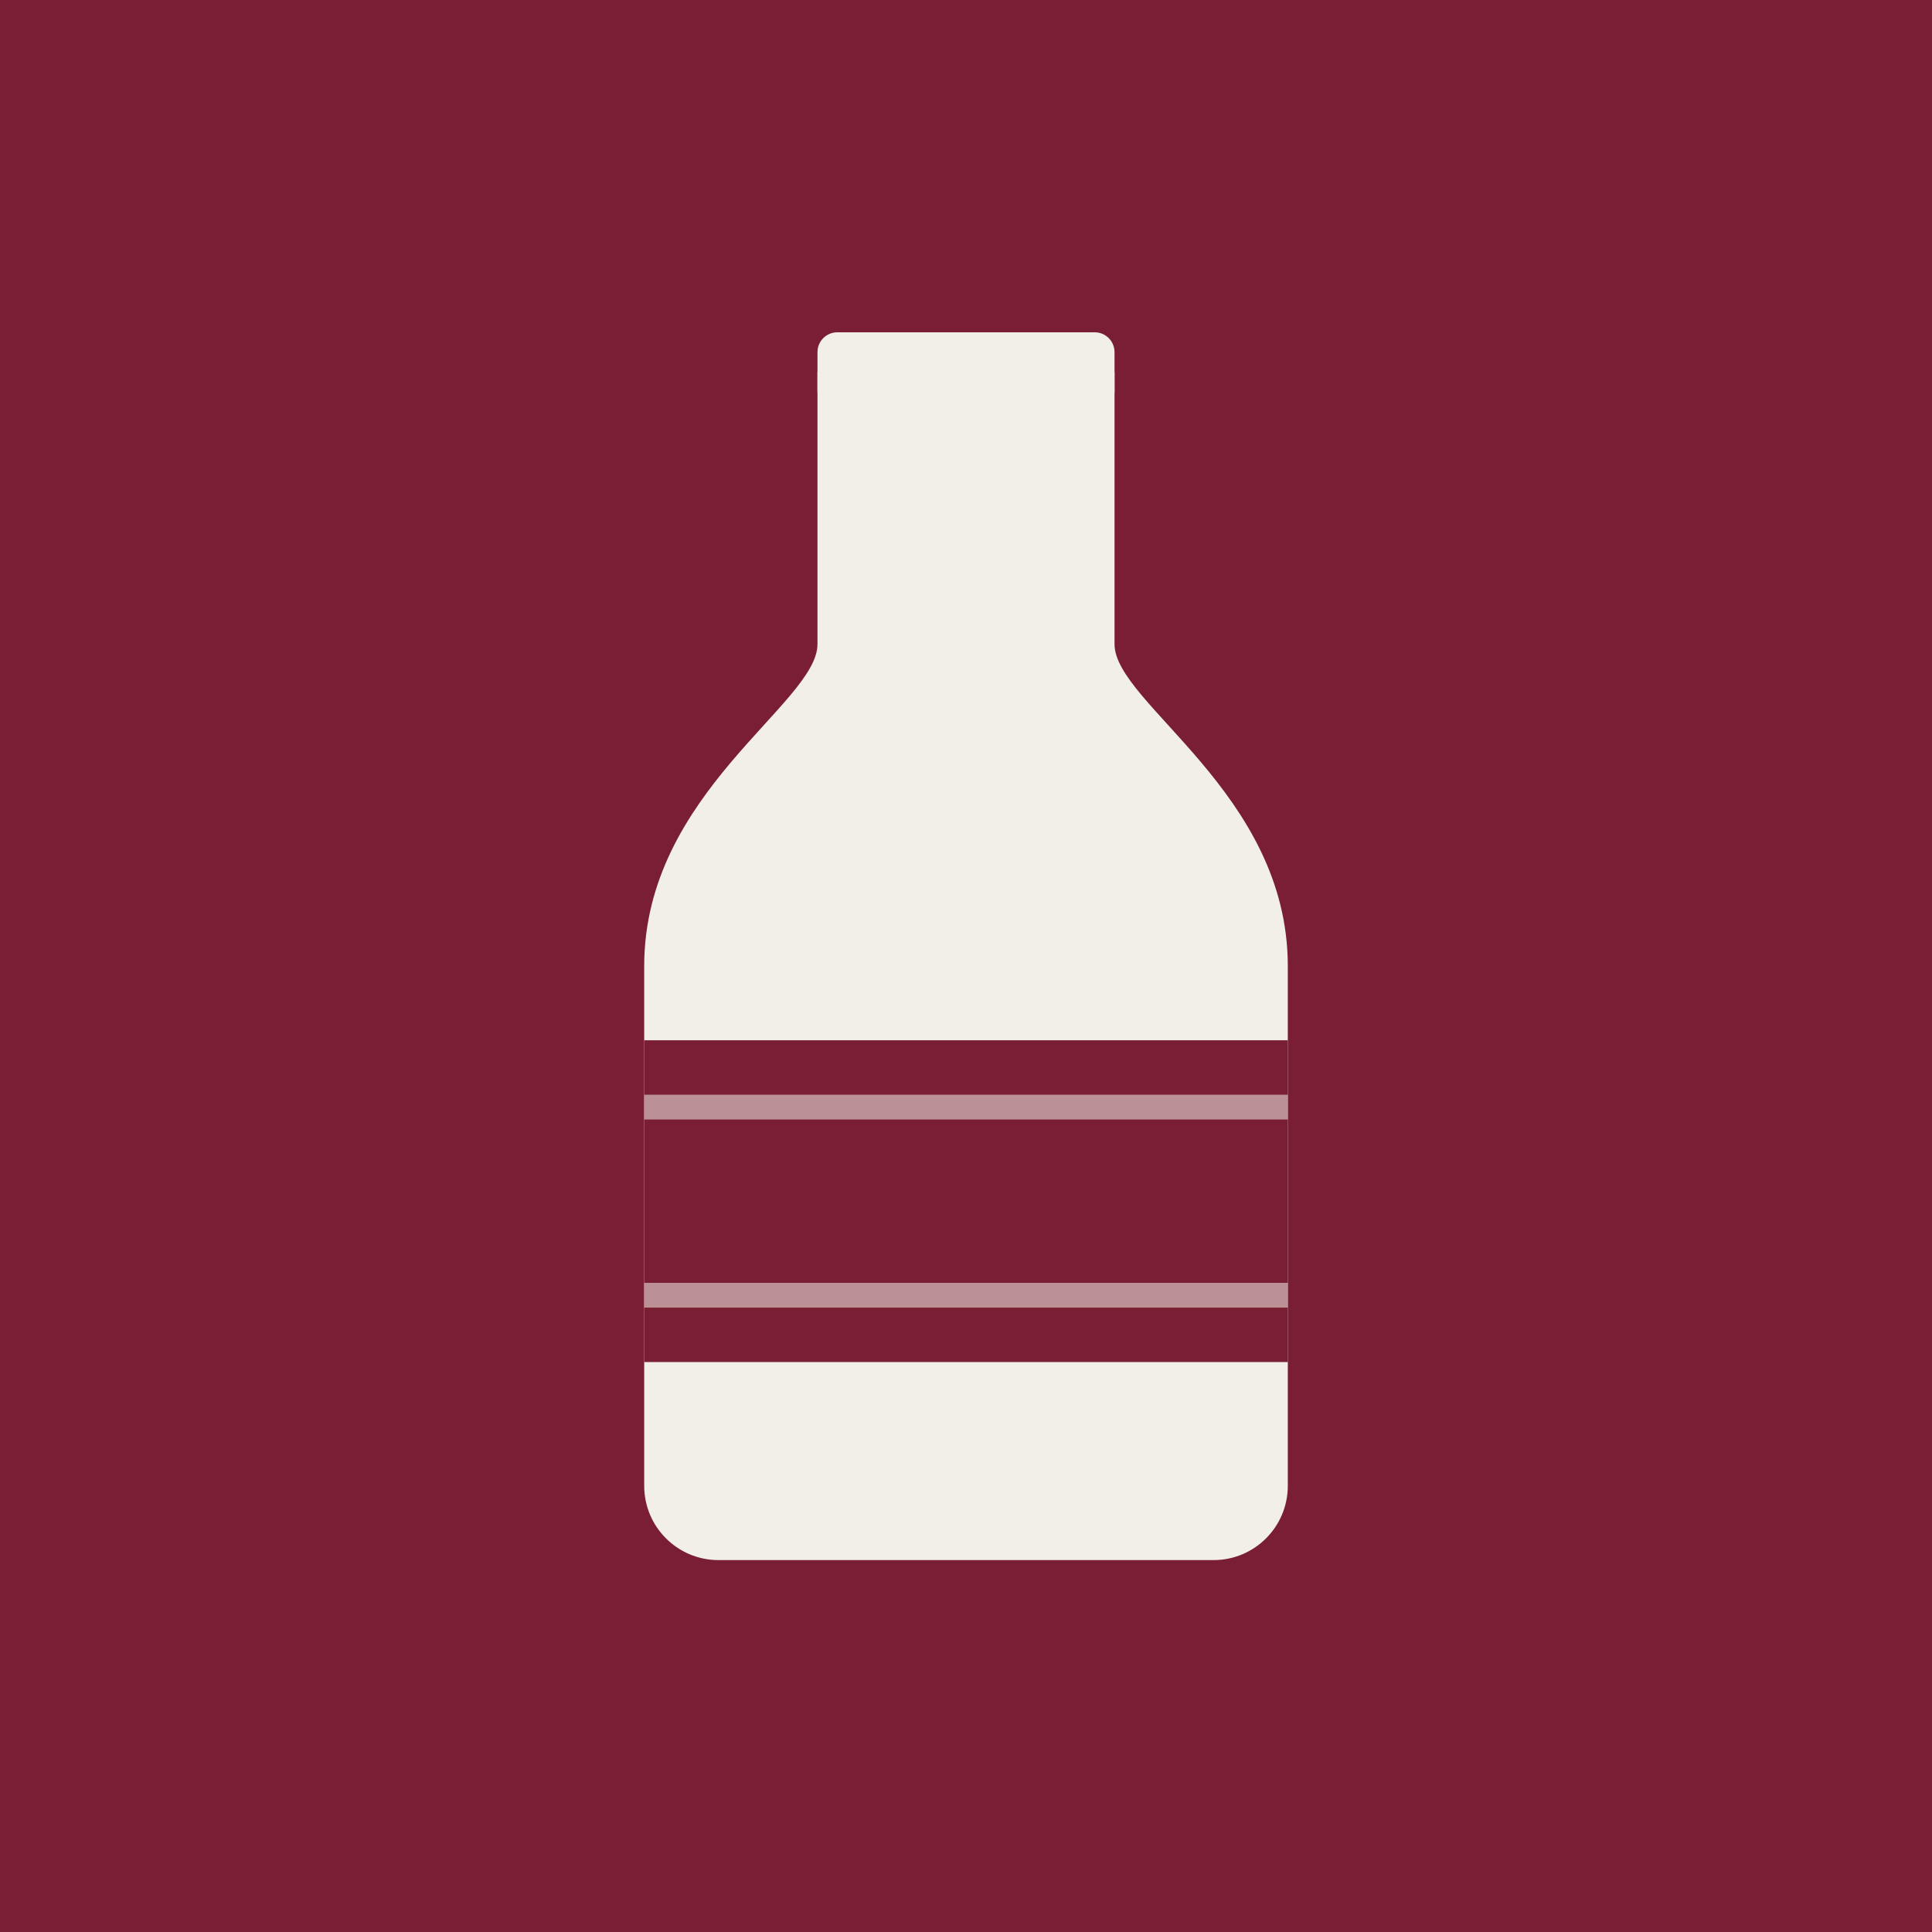
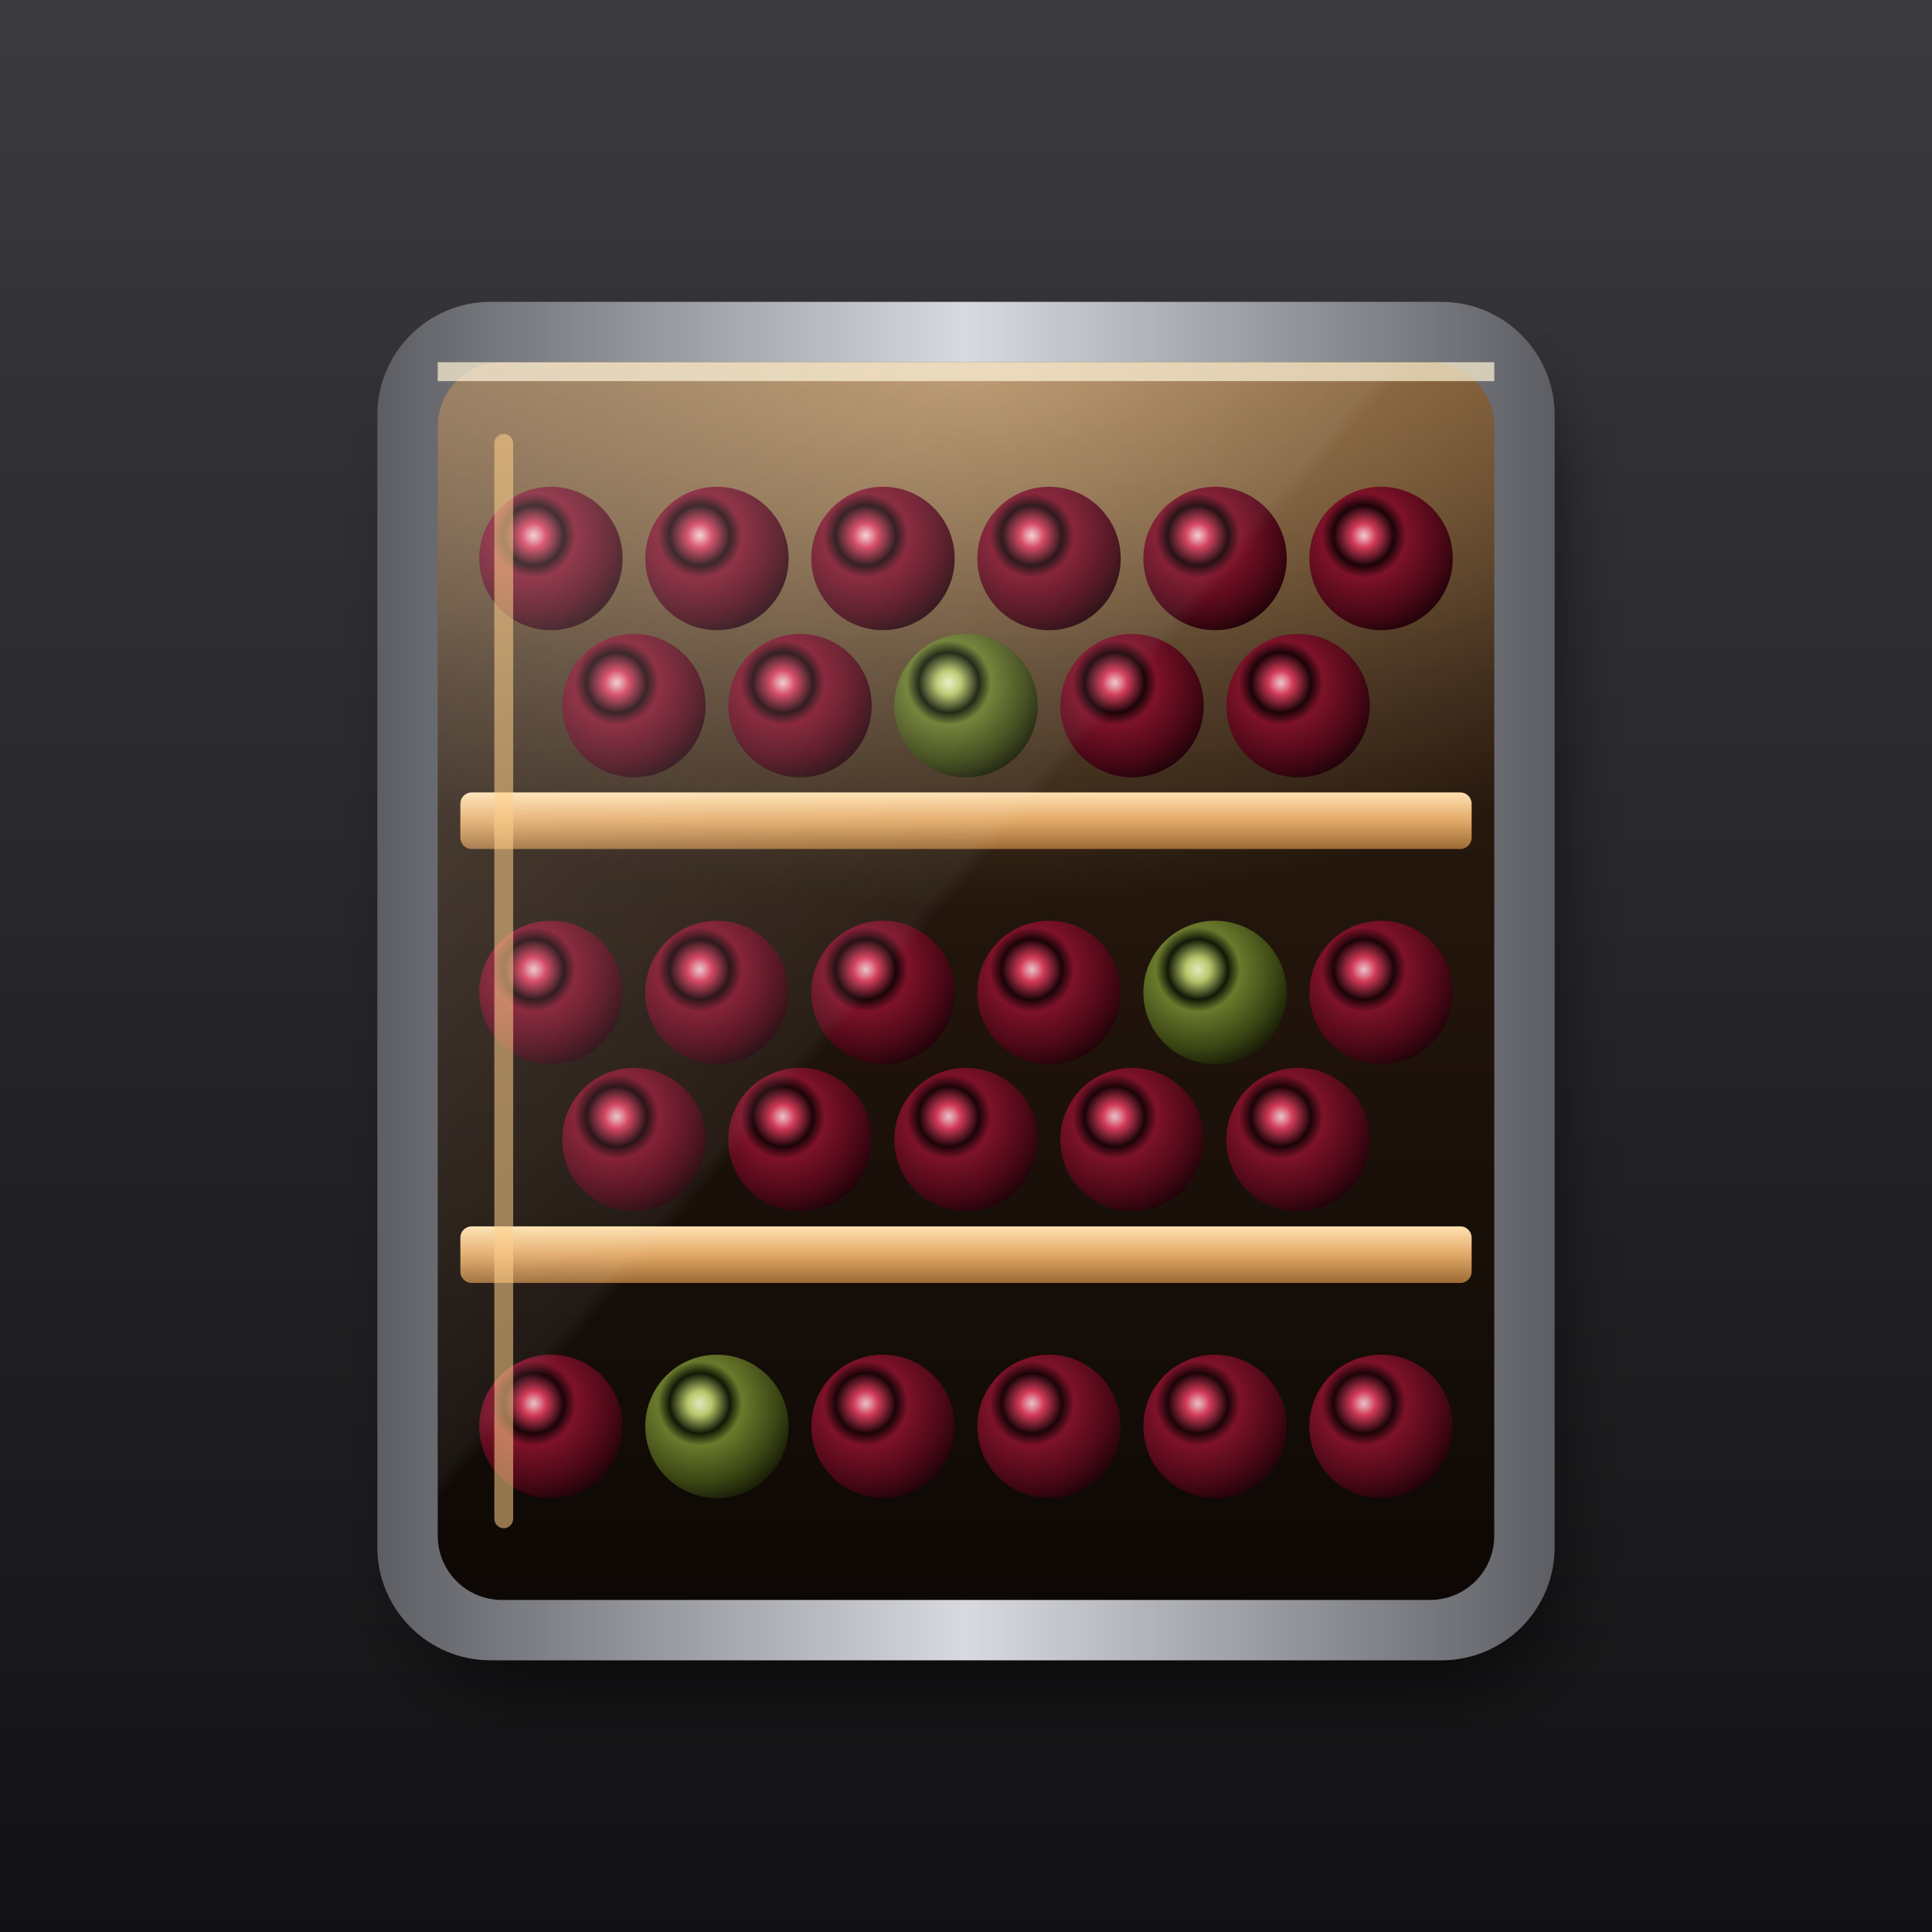
- <svg xmlns="http://www.w3.org/2000/svg" viewBox="0 0 32 32">
-   <rect width="32" height="32" fill="#7a1f33" />
-   <g transform="translate(16 16) scale(0.82) translate(-16 -16)">
-     <path d="M13 4h6v5.5c0 1.2 3.5 3 3.5 6.5v10.5a1.5 1.5 0 0 1-1.5 1.5H11a1.5 1.5 0 0 1-1.5-1.5V16c0-3.5 3.5-5.3 3.5-6.5Z" fill="#f2efe8" />
-     <rect x="9.5" y="17.5" width="13" height="6.5" fill="#7a1f33" />
-     <rect x="9.5" y="18.6" width="13" height="0.5" fill="#f2efe8" opacity=".55" />
-     <rect x="9.5" y="22.4" width="13" height="0.5" fill="#f2efe8" opacity=".55" />
-     <rect x="13" y="3.2" width="6" height="1.6" rx=".4" fill="#f2efe8" />
-   </g>
+ <svg xmlns="http://www.w3.org/2000/svg" viewBox="0 0 1024 1024">
+   <defs>
+     <linearGradient id="bg" x1="0" y1="0" x2="0" y2="1">
+       <stop offset="0" stop-color="#3a3a3f" />
+       <stop offset="1" stop-color="#121214" />
+     </linearGradient>
+     <linearGradient id="frame" x1="0" x2="1">
+       <stop offset="0" stop-color="#5d5e63" />
+       <stop offset=".5" stop-color="#d9dadf" />
+       <stop offset="1" stop-color="#5d5e63" />
+     </linearGradient>
+     <linearGradient id="inner" x1="0" y1="0" x2="0" y2="1">
+       <stop offset="0" stop-color="#5a3a1c" />
+       <stop offset=".25" stop-color="#2a1a0e" />
+       <stop offset="1" stop-color="#0d0805" />
+     </linearGradient>
+     <linearGradient id="rail" x1="0" y1="0" x2="0" y2="1">
+       <stop offset="0" stop-color="#ffe1b0" />
+       <stop offset=".5" stop-color="#e2a967" />
+       <stop offset="1" stop-color="#9c6a35" />
+     </linearGradient>
+     <radialGradient id="gr" cx=".38" cy=".34" r=".7">
+       <stop offset="0" stop-color="#ffd5dd" stop-opacity=".9" />
+       <stop offset=".12" stop-color="#d23a58" />
+       <stop offset=".3" stop-color="#1a0408" />
+       <stop offset=".42" stop-color="#7d1229" />
+       <stop offset=".78" stop-color="#4b0816" />
+       <stop offset="1" stop-color="#22030a" />
+     </radialGradient>
+     <radialGradient id="gw" cx=".38" cy=".34" r=".7">
+       <stop offset="0" stop-color="#f6ffd2" stop-opacity=".9" />
+       <stop offset=".12" stop-color="#b7c76a" />
+       <stop offset=".3" stop-color="#121806" />
+       <stop offset=".42" stop-color="#6a7a2c" />
+       <stop offset=".78" stop-color="#3b4614" />
+       <stop offset="1" stop-color="#181d06" />
+     </radialGradient>
+     <linearGradient id="refl" x1="0" y1="0" x2="1" y2="1">
+       <stop offset="0" stop-color="#fff" stop-opacity=".22" />
+       <stop offset=".45" stop-color="#fff" stop-opacity=".05" />
+       <stop offset=".46" stop-color="#fff" stop-opacity="0" />
+     </linearGradient>
+     <radialGradient id="lamp" cx=".5" cy="0" r=".9">
+       <stop offset="0" stop-color="#ffd59a" stop-opacity=".55" />
+       <stop offset="1" stop-color="#ffd59a" stop-opacity="0" />
+     </radialGradient>
+     <filter id="sh" x="-20%" y="-20%" width="140%" height="140%">
+       <feGaussianBlur stdDeviation="20" />
+     </filter>
+   </defs>
+   <rect width="1024" height="1024" fill="url(#bg)" />
+   <rect x="222" y="196" width="600" height="700" rx="56" fill="#000" opacity=".6" filter="url(#sh)" />
+   <rect x="200" y="160" width="624" height="720" rx="60" fill="url(#frame)" />
+   <rect x="232" y="192" width="560" height="656" rx="34" fill="url(#inner)" />
+   <rect x="232" y="192" width="560" height="320" rx="34" fill="url(#lamp)" />
+   <rect x="232" y="192" width="560" height="10" fill="#fff3d6" opacity=".7" />
+   <circle cx="292" cy="296" r="38" fill="url(#gr)" />
+   <circle cx="380" cy="296" r="38" fill="url(#gr)" />
+   <circle cx="468" cy="296" r="38" fill="url(#gr)" />
+   <circle cx="556" cy="296" r="38" fill="url(#gr)" />
+   <circle cx="644" cy="296" r="38" fill="url(#gr)" />
+   <circle cx="732" cy="296" r="38" fill="url(#gr)" />
+   <circle cx="336" cy="374" r="38" fill="url(#gr)" />
+   <circle cx="424" cy="374" r="38" fill="url(#gr)" />
+   <circle cx="512" cy="374" r="38" fill="url(#gw)" />
+   <circle cx="600" cy="374" r="38" fill="url(#gr)" />
+   <circle cx="688" cy="374" r="38" fill="url(#gr)" />
+   <rect x="244" y="420" width="536" height="30" rx="6" fill="url(#rail)" />
+   <circle cx="292" cy="526" r="38" fill="url(#gr)" />
+   <circle cx="380" cy="526" r="38" fill="url(#gr)" />
+   <circle cx="468" cy="526" r="38" fill="url(#gr)" />
+   <circle cx="556" cy="526" r="38" fill="url(#gr)" />
+   <circle cx="644" cy="526" r="38" fill="url(#gw)" />
+   <circle cx="732" cy="526" r="38" fill="url(#gr)" />
+   <circle cx="336" cy="604" r="38" fill="url(#gr)" />
+   <circle cx="424" cy="604" r="38" fill="url(#gr)" />
+   <circle cx="512" cy="604" r="38" fill="url(#gr)" />
+   <circle cx="600" cy="604" r="38" fill="url(#gr)" />
+   <circle cx="688" cy="604" r="38" fill="url(#gr)" />
+   <rect x="244" y="650" width="536" height="30" rx="6" fill="url(#rail)" />
+   <circle cx="292" cy="756" r="38" fill="url(#gr)" />
+   <circle cx="380" cy="756" r="38" fill="url(#gw)" />
+   <circle cx="468" cy="756" r="38" fill="url(#gr)" />
+   <circle cx="556" cy="756" r="38" fill="url(#gr)" />
+   <circle cx="644" cy="756" r="38" fill="url(#gr)" />
+   <circle cx="732" cy="756" r="38" fill="url(#gr)" />
+   <rect x="232" y="192" width="560" height="656" rx="34" fill="url(#refl)" />
+   <rect x="262" y="230" width="10" height="580" rx="5" fill="#ffcf8a" opacity=".55" />
</svg>
